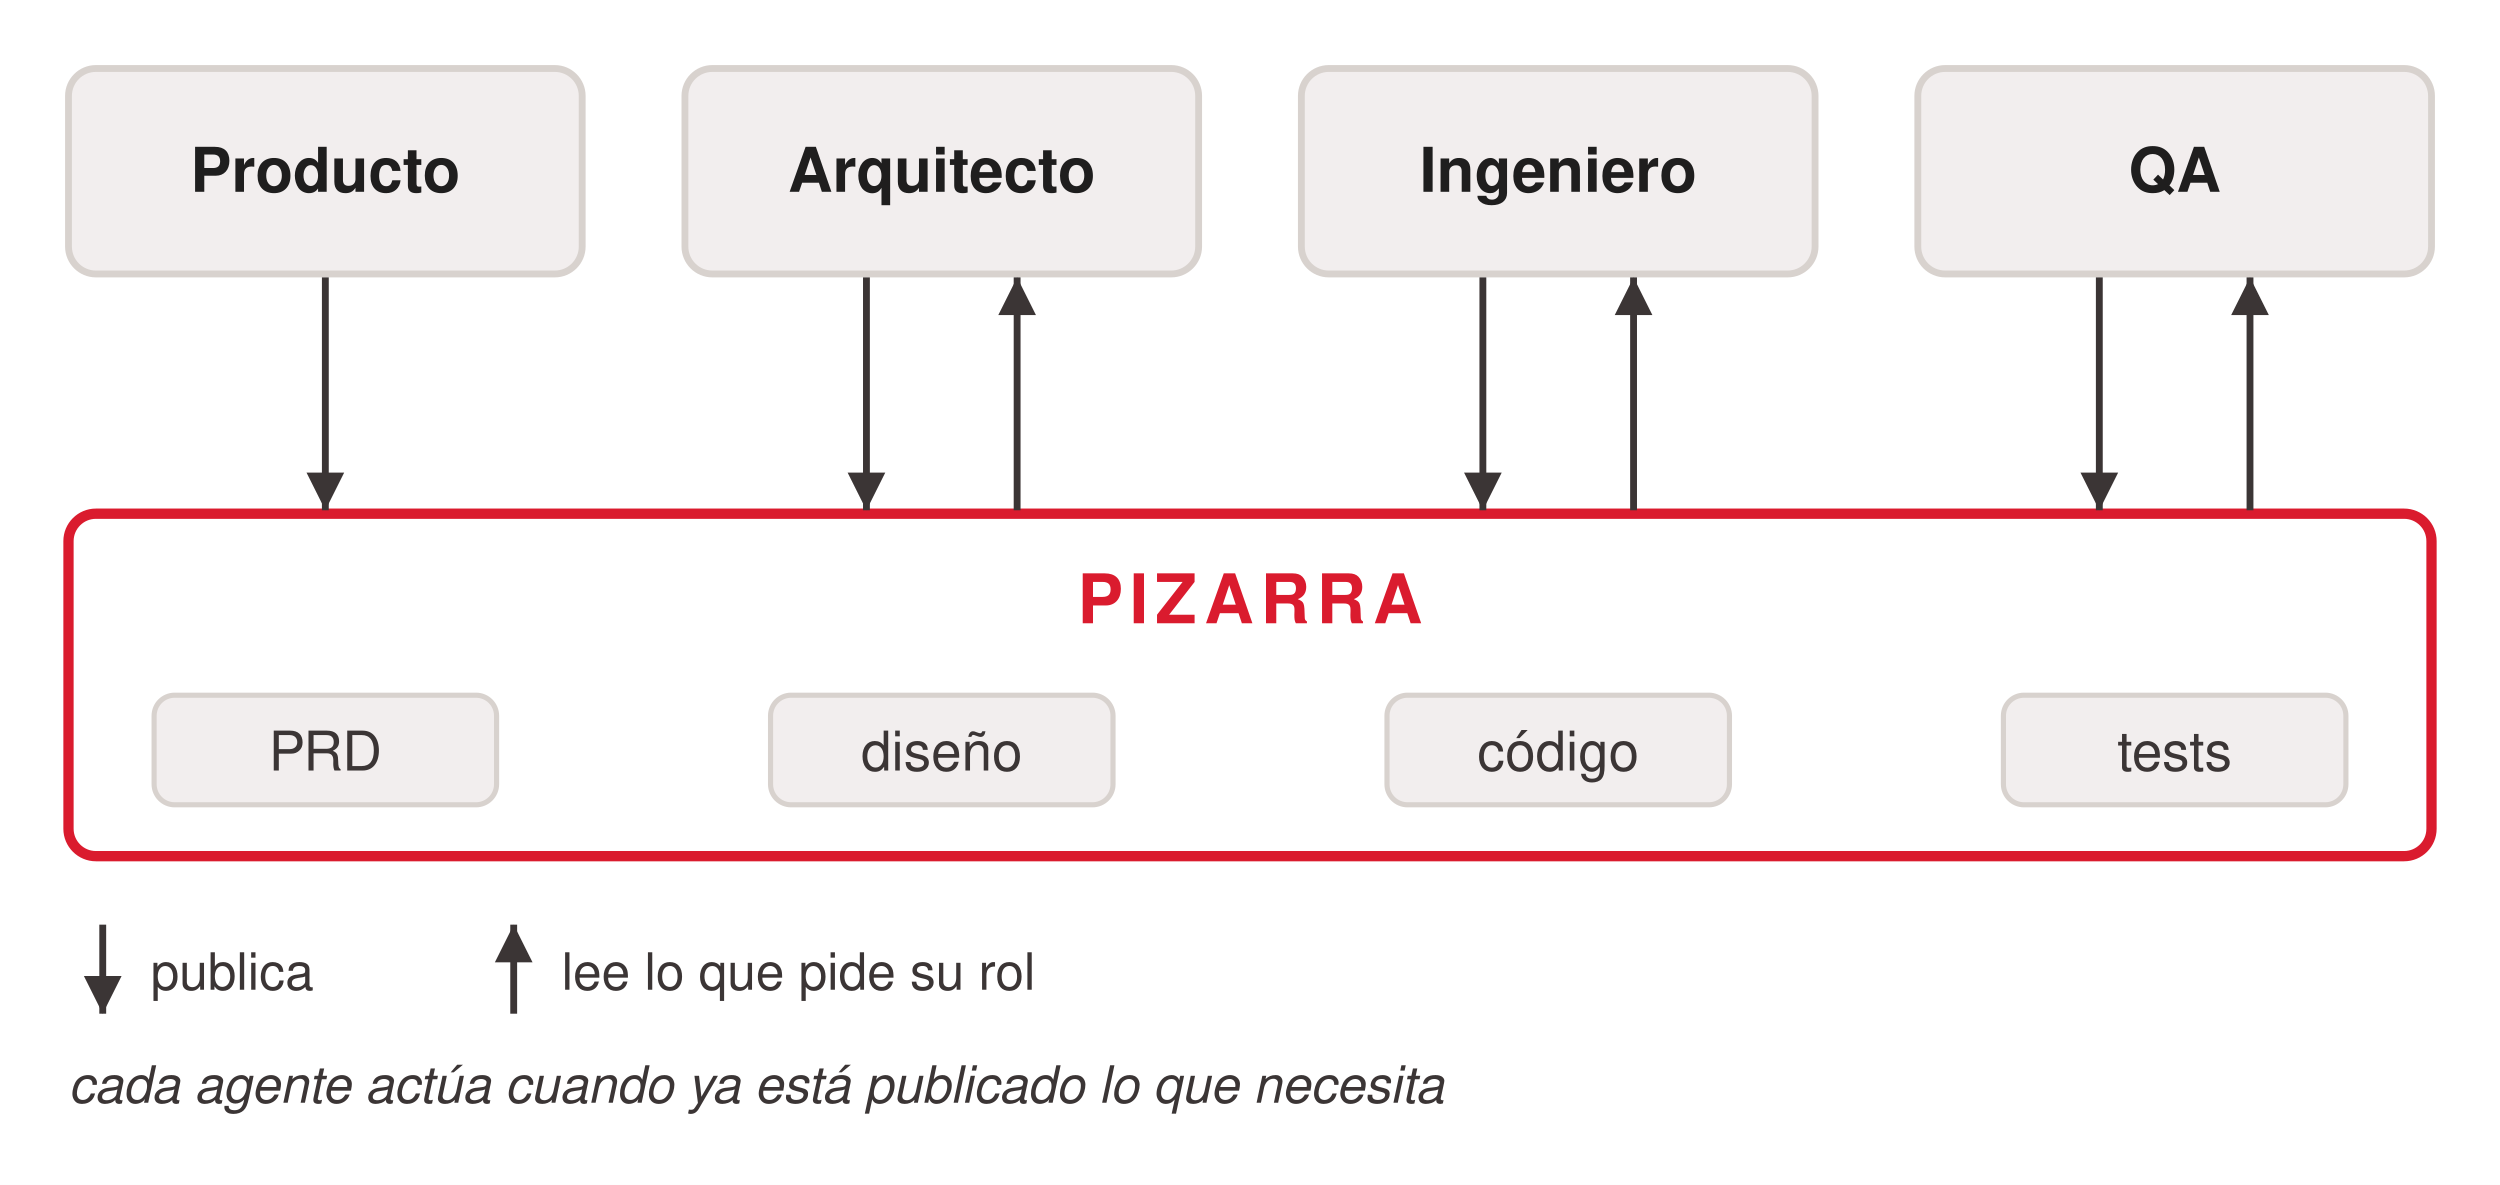
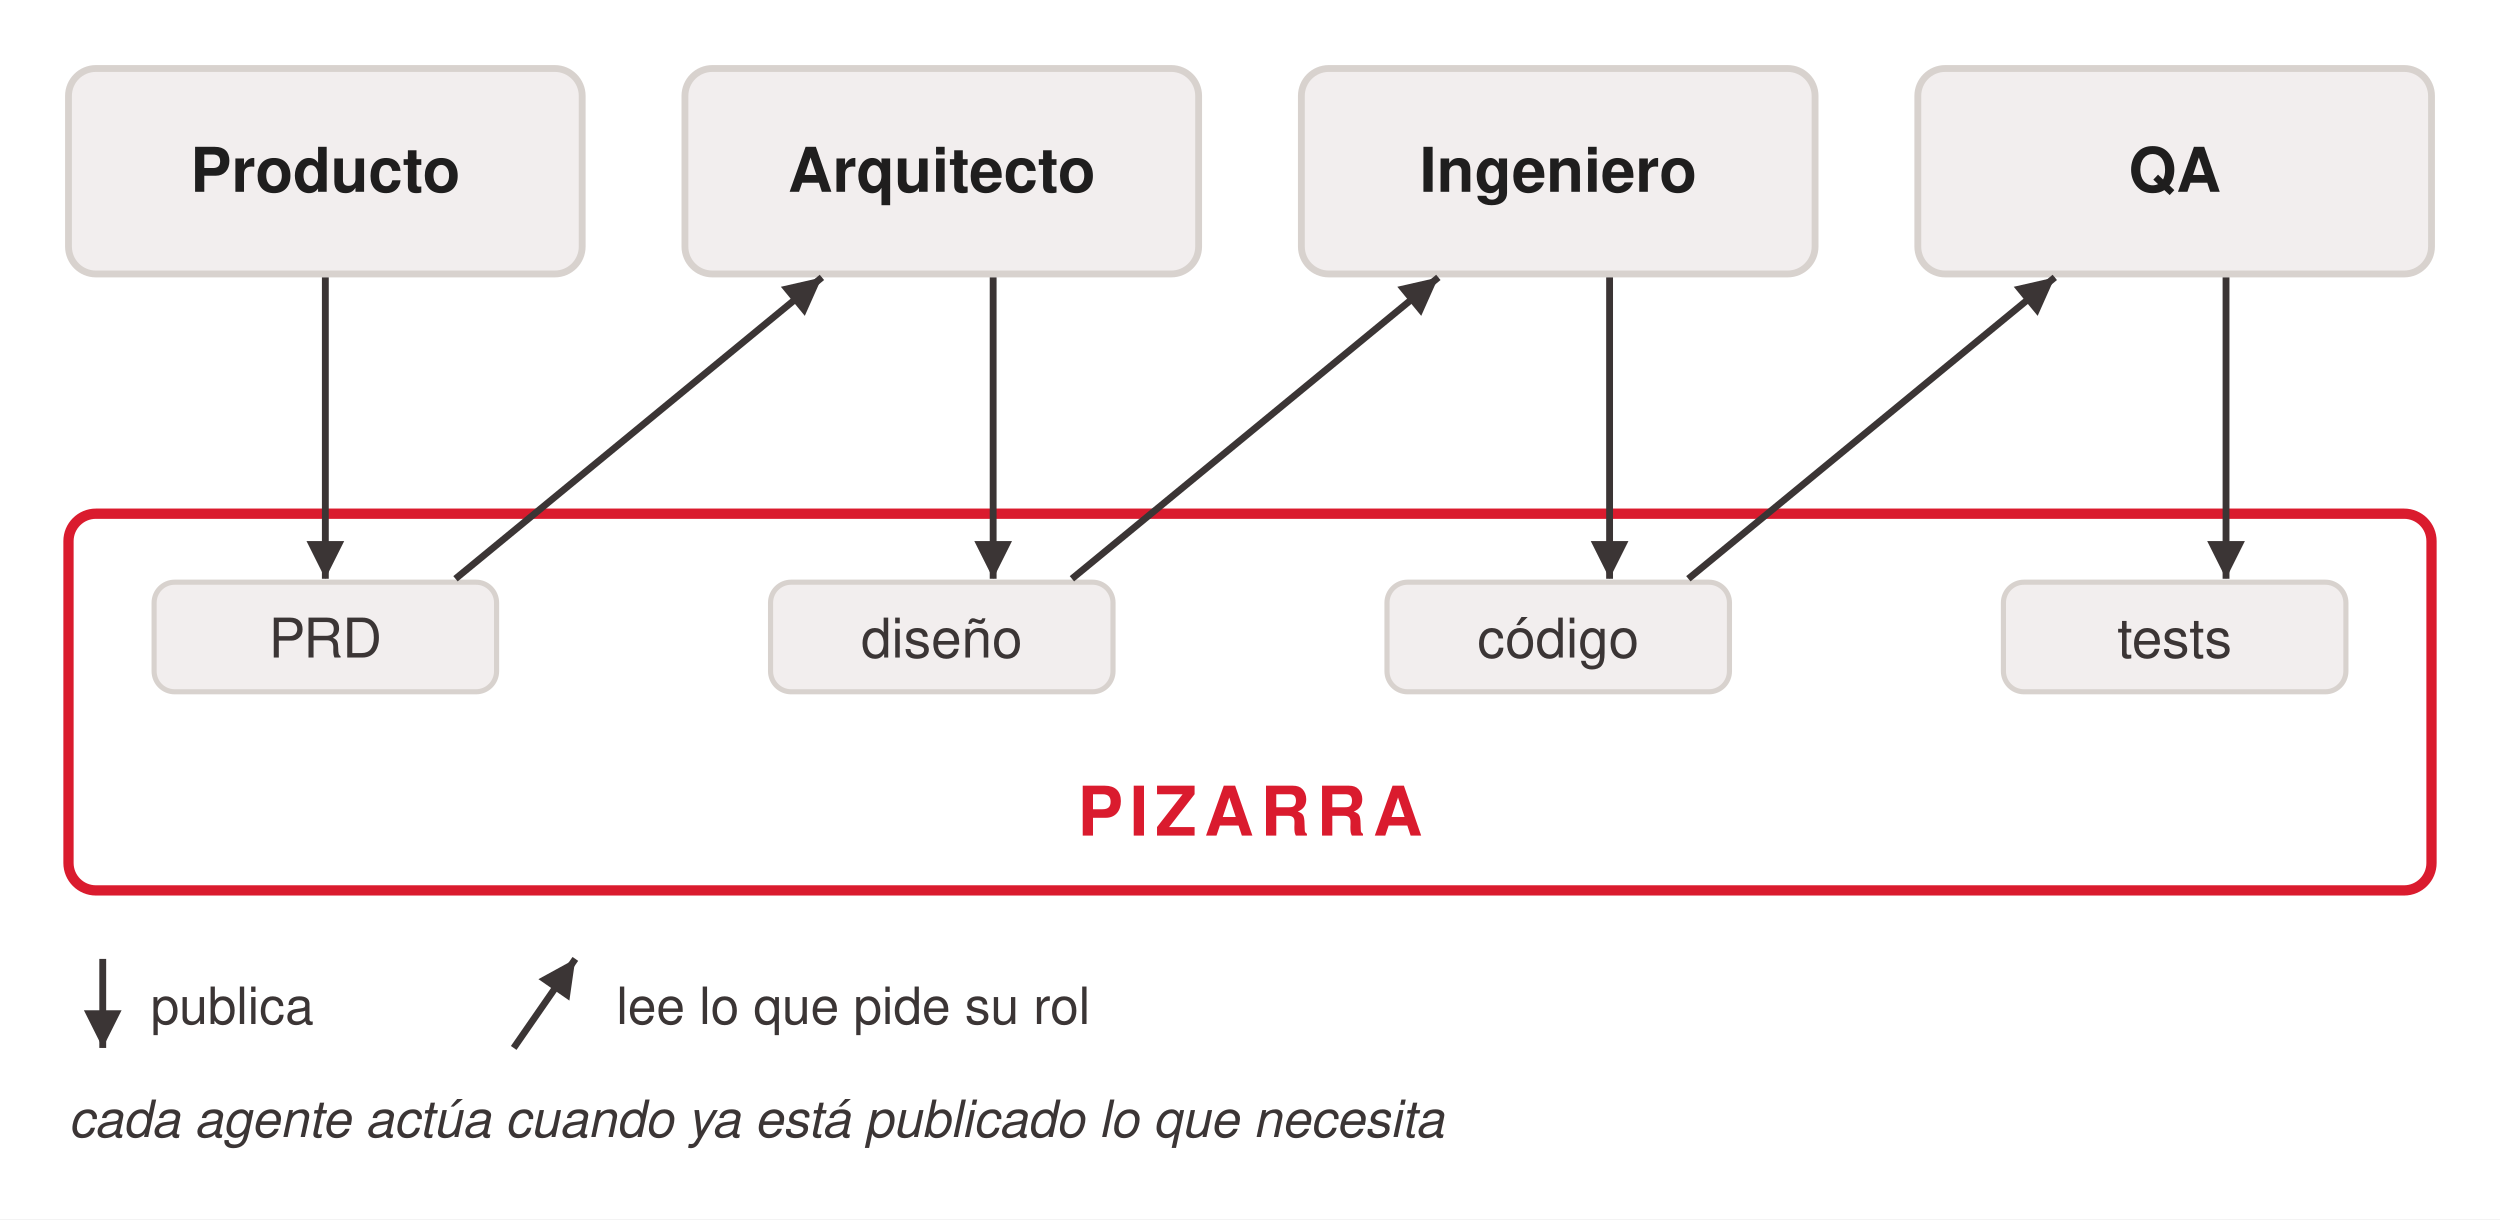
- <svg xmlns="http://www.w3.org/2000/svg" class="ts-anim-s6-8-1-pizarra-publicar-leer" viewBox="0 0 730 346" font-family="Helvetica, Arial, sans-serif" fill="#3B3535">
+ <svg xmlns="http://www.w3.org/2000/svg" class="ts-anim-s6-8-1-pizarra-publicar-leer" viewBox="0 0 730 356" font-family="Helvetica, Arial, sans-serif" fill="#3B3535">
  <style>/* talksmith-animation */
- .ts-anim-s6-8-1-pizarra-publicar-leer [data-beat]{animation:ts-beat-in 0.6s ease-out backwards}
- .ts-anim-s6-8-1-pizarra-publicar-leer [data-beat-effect=pulse]{animation-name:ts-beat-pulse;animation-duration:0.8s;animation-fill-mode:none;transform-box:fill-box;transform-origin:center}
+ .ts-anim-s6-8-1-pizarra-publicar-leer [data-beat]{animation:ts-beat-in 0.6s ease-out both}
+ .ts-anim-s6-8-1-pizarra-publicar-leer [data-beat-effect=pulse]{animation-name:ts-beat-pulse;animation-duration:0.8s;transform-box:fill-box;transform-origin:center}
.ts-anim-s6-8-1-pizarra-publicar-leer [data-beat="1"]{animation-delay:0.50s}
.ts-anim-s6-8-1-pizarra-publicar-leer [data-beat="2"]{animation-delay:1.60s}
.ts-anim-s6-8-1-pizarra-publicar-leer [data-beat="3"]{animation-delay:2.70s}
.ts-anim-s6-8-1-pizarra-publicar-leer [data-beat="4"]{animation-delay:3.80s}
.ts-anim-s6-8-1-pizarra-publicar-leer [data-beat="5"]{animation-delay:4.90s}
.ts-anim-s6-8-1-pizarra-publicar-leer [data-beat="6"]{animation-delay:6.00s}
@keyframes ts-beat-in{from{opacity:0}to{opacity:1}}
@keyframes ts-beat-pulse{0%,100%{transform:none}50%{transform:scale(1.08)}}
@media (prefers-reduced-motion:reduce){.ts-anim-s6-8-1-pizarra-publicar-leer [data-beat]{animation:none}}
</style>
  <defs>
    <marker id="ah" markerUnits="userSpaceOnUse" viewBox="0 0 10 10" markerWidth="11" markerHeight="11" refX="10" refY="5" orient="auto">
      <path d="M0,0 L10,5 L0,10 z" fill="#3B3535" />
    </marker>
  </defs>
-   <rect x="0" y="0" width="730" height="346" fill="#ffffff" />
+   <rect x="0" y="0" width="730" height="356" fill="#ffffff" />
  <g data-beat="1">
-     <rect x="20" y="150" width="690" height="100" rx="8" fill="#ffffff" stroke="#DA1B2E" stroke-width="3" />
-     <text x="365" y="182" font-size="20" font-weight="bold" text-anchor="middle" fill="#DA1B2E" letter-spacing="2">PIZARRA</text>
+     <rect x="20" y="150" width="690" height="110" rx="8" fill="#ffffff" stroke="#DA1B2E" stroke-width="3" />
+     <text x="365" y="244" font-size="20" font-weight="bold" text-anchor="middle" fill="#DA1B2E" letter-spacing="2">PIZARRA</text>
    <rect x="20" y="20" width="150" height="60" rx="8" fill="#F2EEEE" stroke="#D8D2CE" stroke-width="2" />
    <text x="95" y="56" font-size="18" font-weight="bold" text-anchor="middle" fill="#1F1E1E">Producto</text>
    <rect x="200" y="20" width="150" height="60" rx="8" fill="#F2EEEE" stroke="#D8D2CE" stroke-width="2" />
    <text x="275" y="56" font-size="18" font-weight="bold" text-anchor="middle" fill="#1F1E1E">Arquitecto</text>
    <rect x="380" y="20" width="150" height="60" rx="8" fill="#F2EEEE" stroke="#D8D2CE" stroke-width="2" />
    <text x="455" y="56" font-size="18" font-weight="bold" text-anchor="middle" fill="#1F1E1E">Ingeniero</text>
    <rect x="560" y="20" width="150" height="60" rx="8" fill="#F2EEEE" stroke="#D8D2CE" stroke-width="2" />
    <text x="635" y="56" font-size="18" font-weight="bold" text-anchor="middle" fill="#1F1E1E">QA</text>
  </g>
  <g data-beat="2">
-     <line x1="95" y1="81" x2="95" y2="149" stroke="#3B3535" stroke-width="2" marker-end="url(#ah)" />
-     <rect x="45" y="203" width="100" height="32" rx="6" fill="#F2EEEE" stroke="#D8D2CE" stroke-width="1.5" />
-     <text x="95" y="225" font-size="16" text-anchor="middle">PRD</text>
+     <line x1="95" y1="81" x2="95" y2="169" stroke="#3B3535" stroke-width="2" marker-end="url(#ah)" />
+     <rect x="45" y="170" width="100" height="32" rx="6" fill="#F2EEEE" stroke="#D8D2CE" stroke-width="1.5" />
+     <text x="95" y="192" font-size="16" text-anchor="middle">PRD</text>
  </g>
  <g data-beat="3">
-     <line x1="297" y1="149" x2="297" y2="81" stroke="#3B3535" stroke-width="2" marker-end="url(#ah)" />
-     <line x1="253" y1="81" x2="253" y2="149" stroke="#3B3535" stroke-width="2" marker-end="url(#ah)" />
-     <rect x="225" y="203" width="100" height="32" rx="6" fill="#F2EEEE" stroke="#D8D2CE" stroke-width="1.5" />
-     <text x="275" y="225" font-size="16" text-anchor="middle">diseño</text>
+     <line x1="133" y1="169" x2="240" y2="81" stroke="#3B3535" stroke-width="2" marker-end="url(#ah)" />
+     <line x1="290" y1="81" x2="290" y2="169" stroke="#3B3535" stroke-width="2" marker-end="url(#ah)" />
+     <rect x="225" y="170" width="100" height="32" rx="6" fill="#F2EEEE" stroke="#D8D2CE" stroke-width="1.5" />
+     <text x="275" y="192" font-size="16" text-anchor="middle">diseño</text>
  </g>
  <g data-beat="4">
-     <line x1="477" y1="149" x2="477" y2="81" stroke="#3B3535" stroke-width="2" marker-end="url(#ah)" />
-     <line x1="433" y1="81" x2="433" y2="149" stroke="#3B3535" stroke-width="2" marker-end="url(#ah)" />
-     <rect x="405" y="203" width="100" height="32" rx="6" fill="#F2EEEE" stroke="#D8D2CE" stroke-width="1.5" />
-     <text x="455" y="225" font-size="16" text-anchor="middle">código</text>
+     <line x1="313" y1="169" x2="420" y2="81" stroke="#3B3535" stroke-width="2" marker-end="url(#ah)" />
+     <line x1="470" y1="81" x2="470" y2="169" stroke="#3B3535" stroke-width="2" marker-end="url(#ah)" />
+     <rect x="405" y="170" width="100" height="32" rx="6" fill="#F2EEEE" stroke="#D8D2CE" stroke-width="1.5" />
+     <text x="455" y="192" font-size="16" text-anchor="middle">código</text>
  </g>
  <g data-beat="5">
-     <line x1="657" y1="149" x2="657" y2="81" stroke="#3B3535" stroke-width="2" marker-end="url(#ah)" />
-     <line x1="613" y1="81" x2="613" y2="149" stroke="#3B3535" stroke-width="2" marker-end="url(#ah)" />
-     <rect x="585" y="203" width="100" height="32" rx="6" fill="#F2EEEE" stroke="#D8D2CE" stroke-width="1.5" />
-     <text x="635" y="225" font-size="16" text-anchor="middle">tests</text>
+     <line x1="493" y1="169" x2="600" y2="81" stroke="#3B3535" stroke-width="2" marker-end="url(#ah)" />
+     <line x1="650" y1="81" x2="650" y2="169" stroke="#3B3535" stroke-width="2" marker-end="url(#ah)" />
+     <rect x="585" y="170" width="100" height="32" rx="6" fill="#F2EEEE" stroke="#D8D2CE" stroke-width="1.5" />
+     <text x="635" y="192" font-size="16" text-anchor="middle">tests</text>
  </g>
  <g data-beat="6">
-     <line x1="30" y1="270" x2="30" y2="296" stroke="#3B3535" stroke-width="2" marker-end="url(#ah)" />
-     <text x="44" y="289" font-size="15">publica</text>
-     <line x1="150" y1="296" x2="150" y2="270" stroke="#3B3535" stroke-width="2" marker-end="url(#ah)" />
-     <text x="164" y="289" font-size="15">lee lo que pide su rol</text>
-     <text x="20" y="322" font-size="15" font-style="italic">cada agente actúa cuando ya está publicado lo que necesita</text>
+     <line x1="30" y1="280" x2="30" y2="306" stroke="#3B3535" stroke-width="2" marker-end="url(#ah)" />
+     <text x="44" y="299" font-size="15">publica</text>
+     <line x1="150" y1="306" x2="168" y2="280" stroke="#3B3535" stroke-width="2" marker-end="url(#ah)" />
+     <text x="180" y="299" font-size="15">lee lo que pide su rol</text>
+     <text x="20" y="332" font-size="15" font-style="italic">cada agente actúa cuando ya está publicado lo que necesita</text>
  </g>
</svg>
